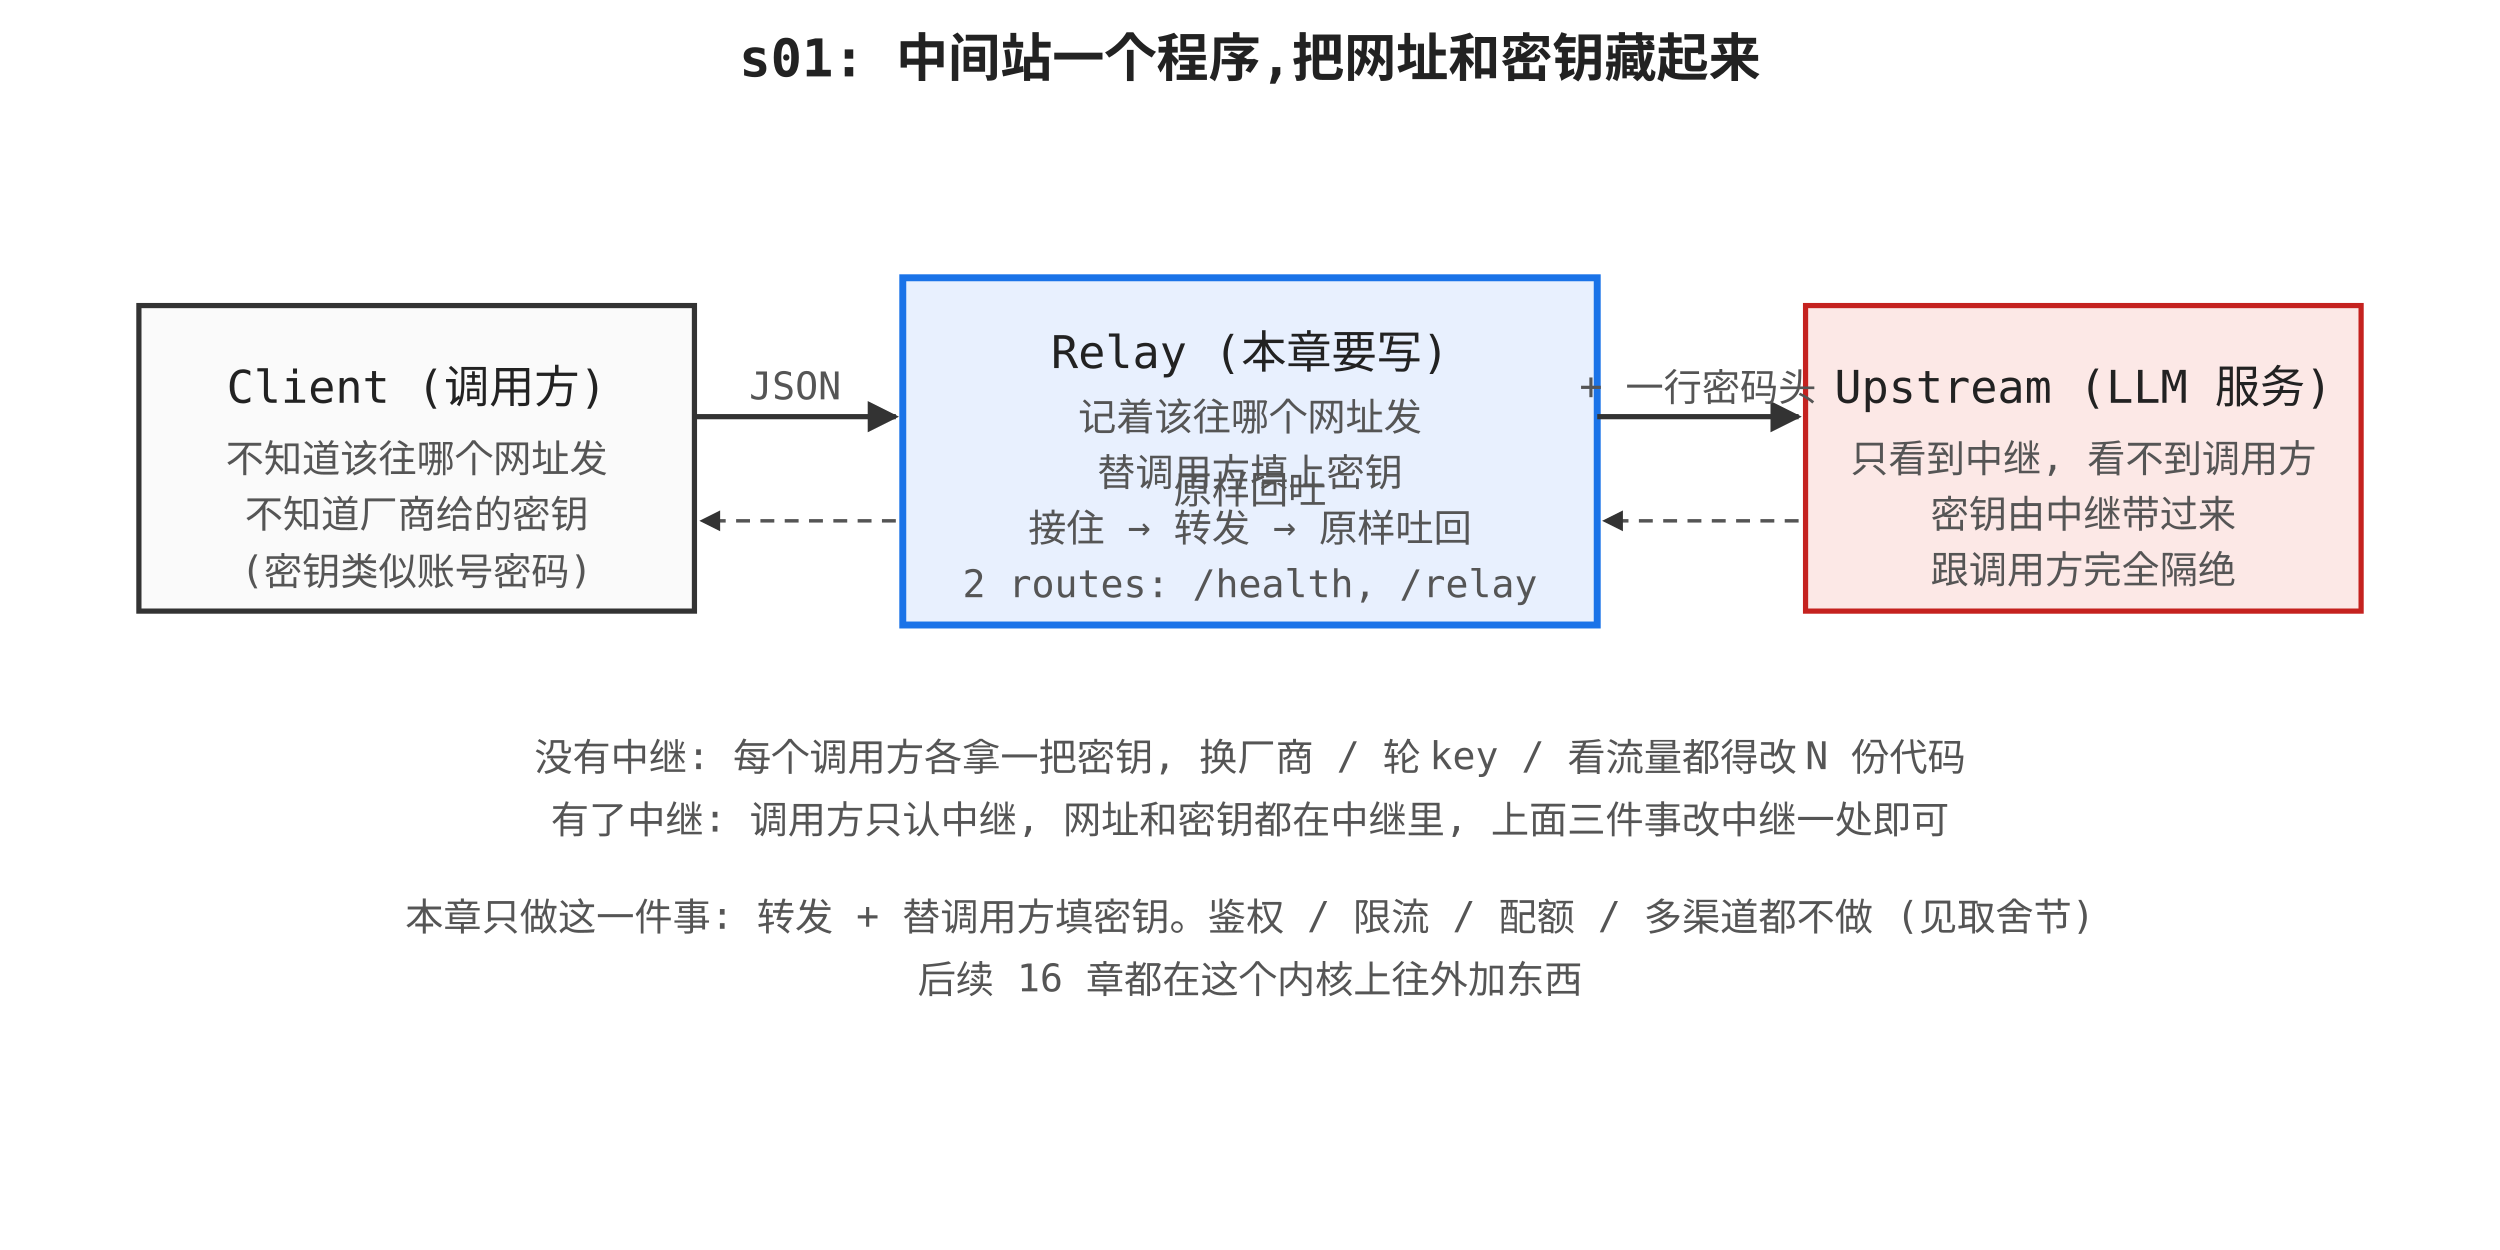
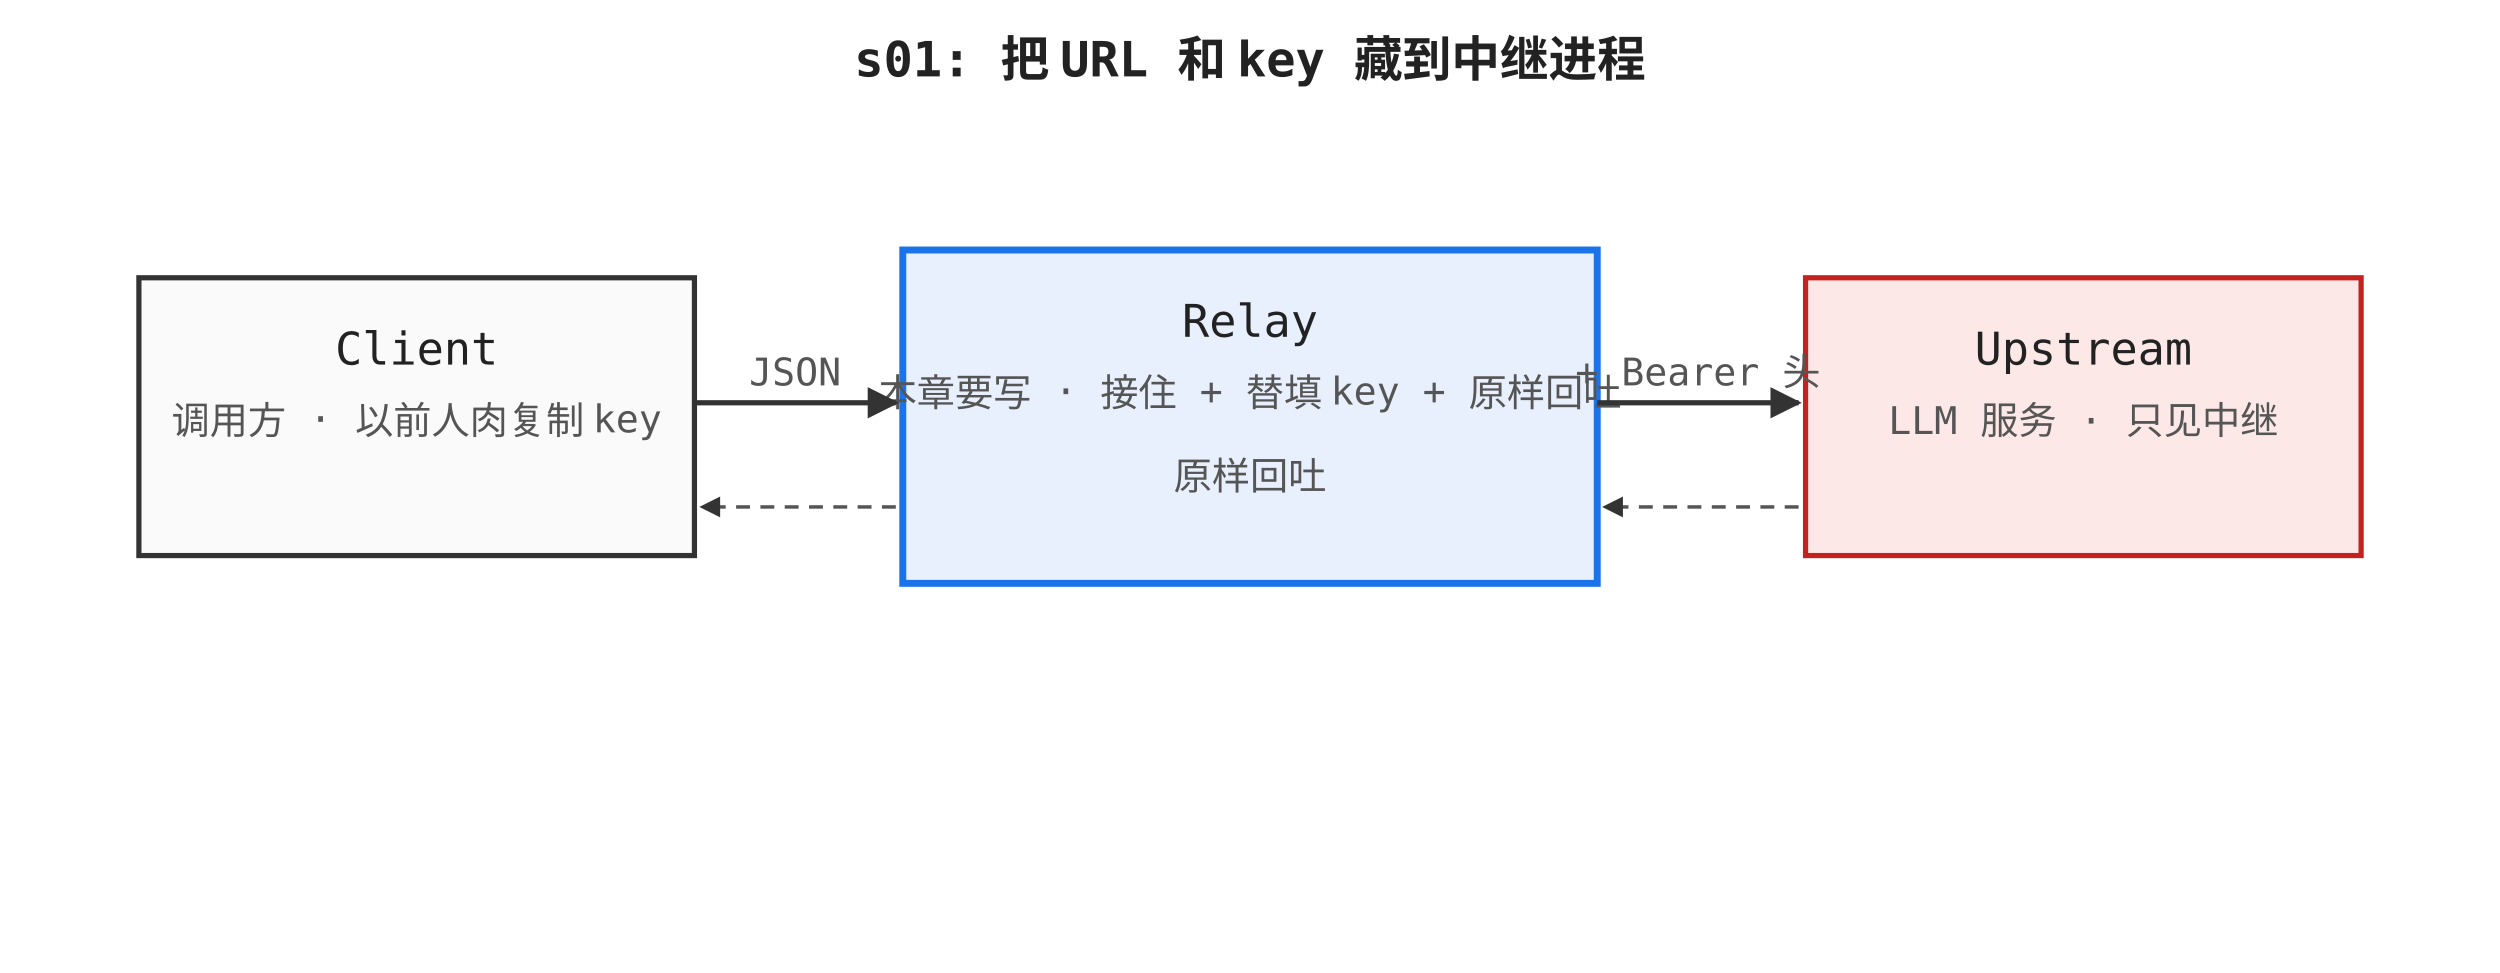
- <svg xmlns="http://www.w3.org/2000/svg" viewBox="0 0 720 360" font-family="monospace">
+ <svg xmlns="http://www.w3.org/2000/svg" viewBox="0 0 720 280" font-family="monospace">
  <style>
    .client   { fill: #fafafa; stroke: #333;    stroke-width: 1.5; }
    .gateway  { fill: #e8f0fe; stroke: #1a73e8; stroke-width: 2;   }
    .upstream { fill: #fce8e6; stroke: #c5221f; stroke-width: 1.5; }
-     .title    { font-size: 15px; font-weight: bold; fill: #222; }
+     .title    { font-size: 14px; font-weight: bold; fill: #222; }
    .label    { font-size: 13px; fill: #222; }
    .small    { font-size: 11px; fill: #555; }
    .arrow    { stroke: #333; stroke-width: 1.5; fill: none; marker-end: url(#arrow); }
    .arrowR   { stroke: #555; stroke-width: 1;   fill: none; marker-end: url(#arrow); stroke-dasharray: 4 3; }
  </style>
  <defs>
    <marker id="arrow" viewBox="0 0 10 10" refX="9" refY="5" markerWidth="6" markerHeight="6" orient="auto">
      <path d="M0,0 L10,5 L0,10 z" fill="#333" />
    </marker>
  </defs>
-   <text x="360" y="22" text-anchor="middle" class="title">s01: 中间站一个程序,把网址和密钥藏起来</text>
-   <rect class="client" x="40" y="88" width="160" height="88" />
-   <text x="120" y="116" text-anchor="middle" class="label">Client (调用方)</text>
-   <text x="120" y="136" text-anchor="middle" class="small">不知道该往哪个网址发</text>
-   <text x="120" y="152" text-anchor="middle" class="small">不知道厂商给的密钥</text>
-   <text x="120" y="168" text-anchor="middle" class="small">(密钥类似账号密码)</text>
-   <rect class="gateway" x="260" y="80" width="200" height="100" />
-   <text x="360" y="106" text-anchor="middle" class="label">Relay (本章要写)</text>
-   <text x="360" y="124" text-anchor="middle" class="small">记着该往哪个网址发</text>
-   <text x="360" y="140" text-anchor="middle" class="small">替调用方填上密钥</text>
-   <text x="360" y="156" text-anchor="middle" class="small">接住 → 转发 → 原样吐回</text>
-   <text x="360" y="172" text-anchor="middle" class="small">2 routes: /health, /relay</text>
-   <rect class="upstream" x="520" y="88" width="160" height="88" />
-   <text x="600" y="116" text-anchor="middle" class="label">Upstream (LLM 服务)</text>
-   <text x="600" y="136" text-anchor="middle" class="small">只看到中继, 看不到调用方</text>
-   <text x="600" y="152" text-anchor="middle" class="small">密钥由中继带过来</text>
-   <text x="600" y="168" text-anchor="middle" class="small">跟调用方完全隔绝</text>
-   <line class="arrow" x1="200" y1="120" x2="258" y2="120" />
-   <text x="229" y="115" text-anchor="middle" class="small">JSON</text>
-   <line class="arrow" x1="460" y1="120" x2="518" y2="120" />
-   <text x="489" y="115" text-anchor="middle" class="small">+ 一行密码头</text>
-   <line class="arrowR" x1="518" y1="150" x2="462" y2="150" />
-   <line class="arrowR" x1="258" y1="150" x2="202" y2="150" />
-   <text x="360" y="145" text-anchor="middle" class="small">原样回吐</text>
-   <text x="360" y="222" text-anchor="middle" class="small">没有中继: 每个调用方各拿一把密钥, 换厂商 / 轮 key / 看流量都得改 N 份代码</text>
-   <text x="360" y="240" text-anchor="middle" class="small">有了中继: 调用方只认中继, 网址和密钥都在中继里, 上面三件事改中继一处即可</text>
-   <text x="360" y="268" text-anchor="middle" class="small">本章只做这一件事: 转发 + 替调用方填密钥。鉴权 / 限流 / 配额 / 多渠道都不做 (见取舍节)</text>
-   <text x="360" y="286" text-anchor="middle" class="small">后续 16 章都在这个内核上往外加东西</text>
+   <text x="360" y="22" text-anchor="middle" class="title">s01: 把 URL 和 key 藏到中继进程</text>
+   <rect class="client" x="40" y="80" width="160" height="80" />
+   <text x="120" y="105" text-anchor="middle" class="label">Client</text>
+   <text x="120" y="125" text-anchor="middle" class="small">调用方 · 以前人肉复制 key</text>
+   <rect class="gateway" x="260" y="72" width="200" height="96" />
+   <text x="360" y="97" text-anchor="middle" class="label">Relay</text>
+   <text x="360" y="117" text-anchor="middle" class="small">本章要写 · 接住 + 替填 key + 原样回吐</text>
+   <rect class="upstream" x="520" y="80" width="160" height="80" />
+   <text x="600" y="105" text-anchor="middle" class="label">Upstream</text>
+   <text x="600" y="125" text-anchor="middle" class="small">LLM 服务 · 只见中继</text>
+   <line class="arrow" x1="200" y1="116" x2="258" y2="116" />
+   <text x="229" y="111" text-anchor="middle" class="small">JSON</text>
+   <line class="arrow" x1="460" y1="116" x2="518" y2="116" />
+   <text x="489" y="111" text-anchor="middle" class="small">+ Bearer 头</text>
+   <line class="arrowR" x1="518" y1="146" x2="462" y2="146" />
+   <line class="arrowR" x1="258" y1="146" x2="202" y2="146" />
+   <text x="360" y="141" text-anchor="middle" class="small">原样回吐</text>
</svg>
